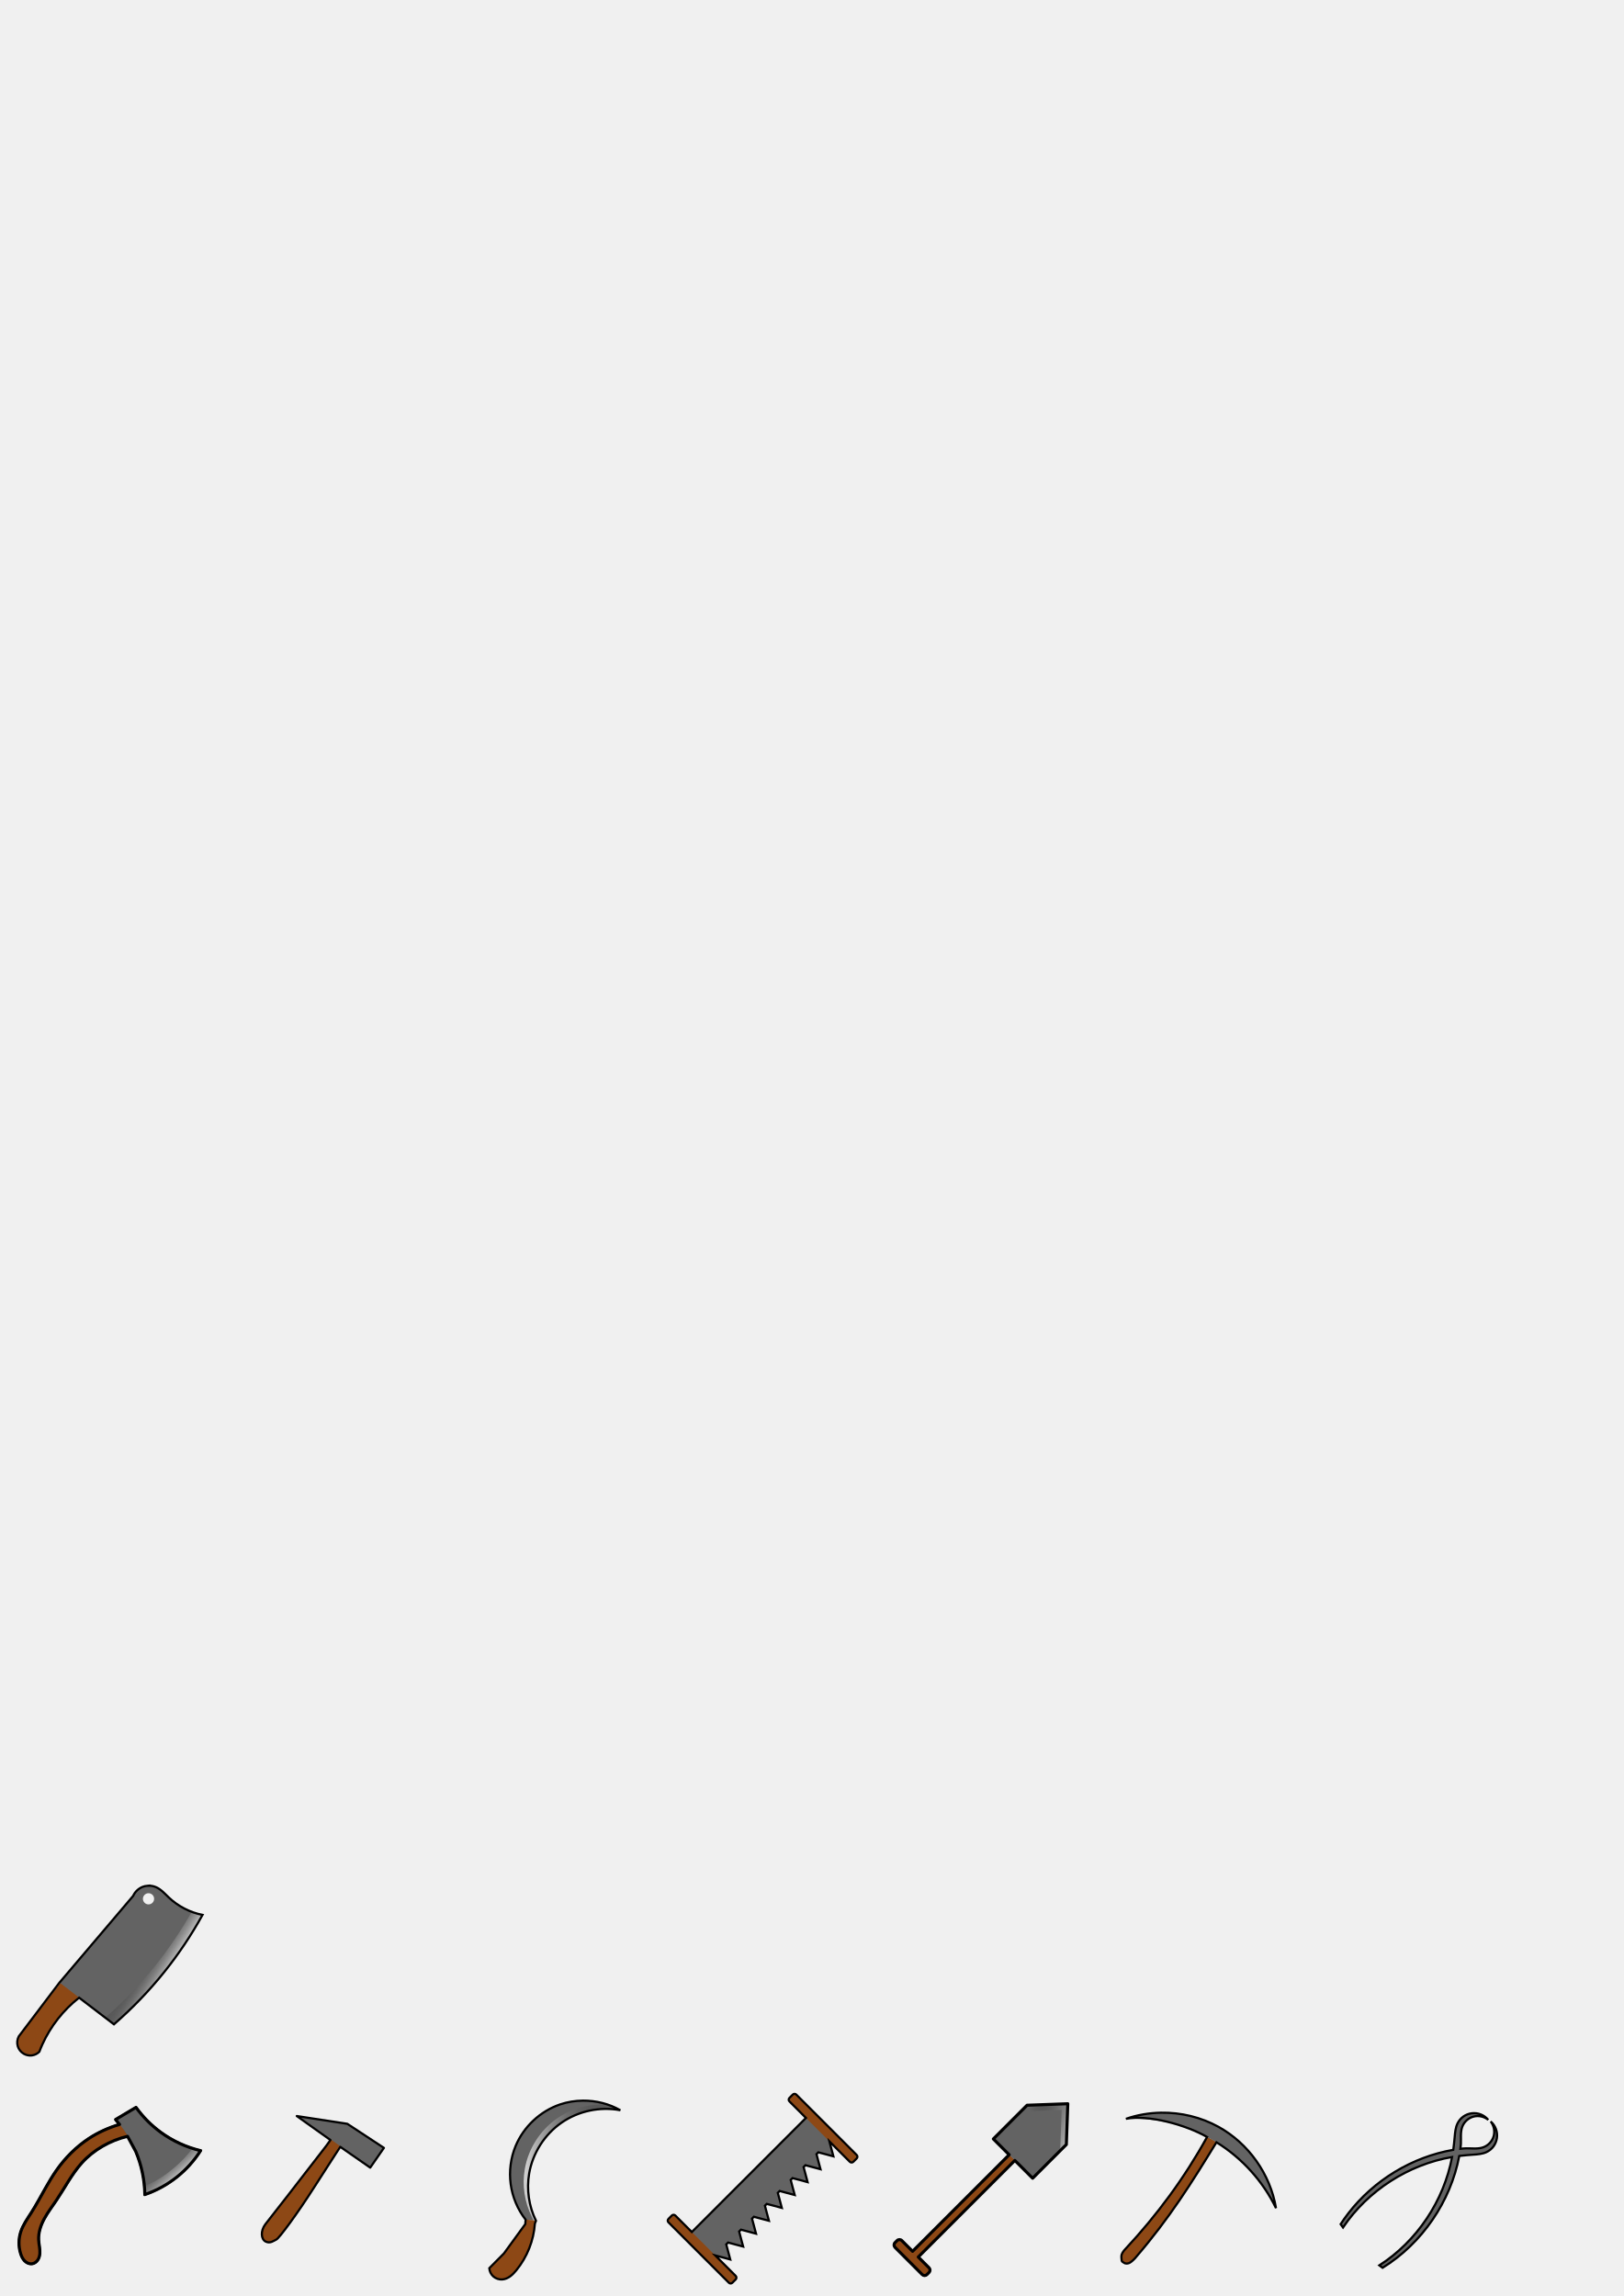
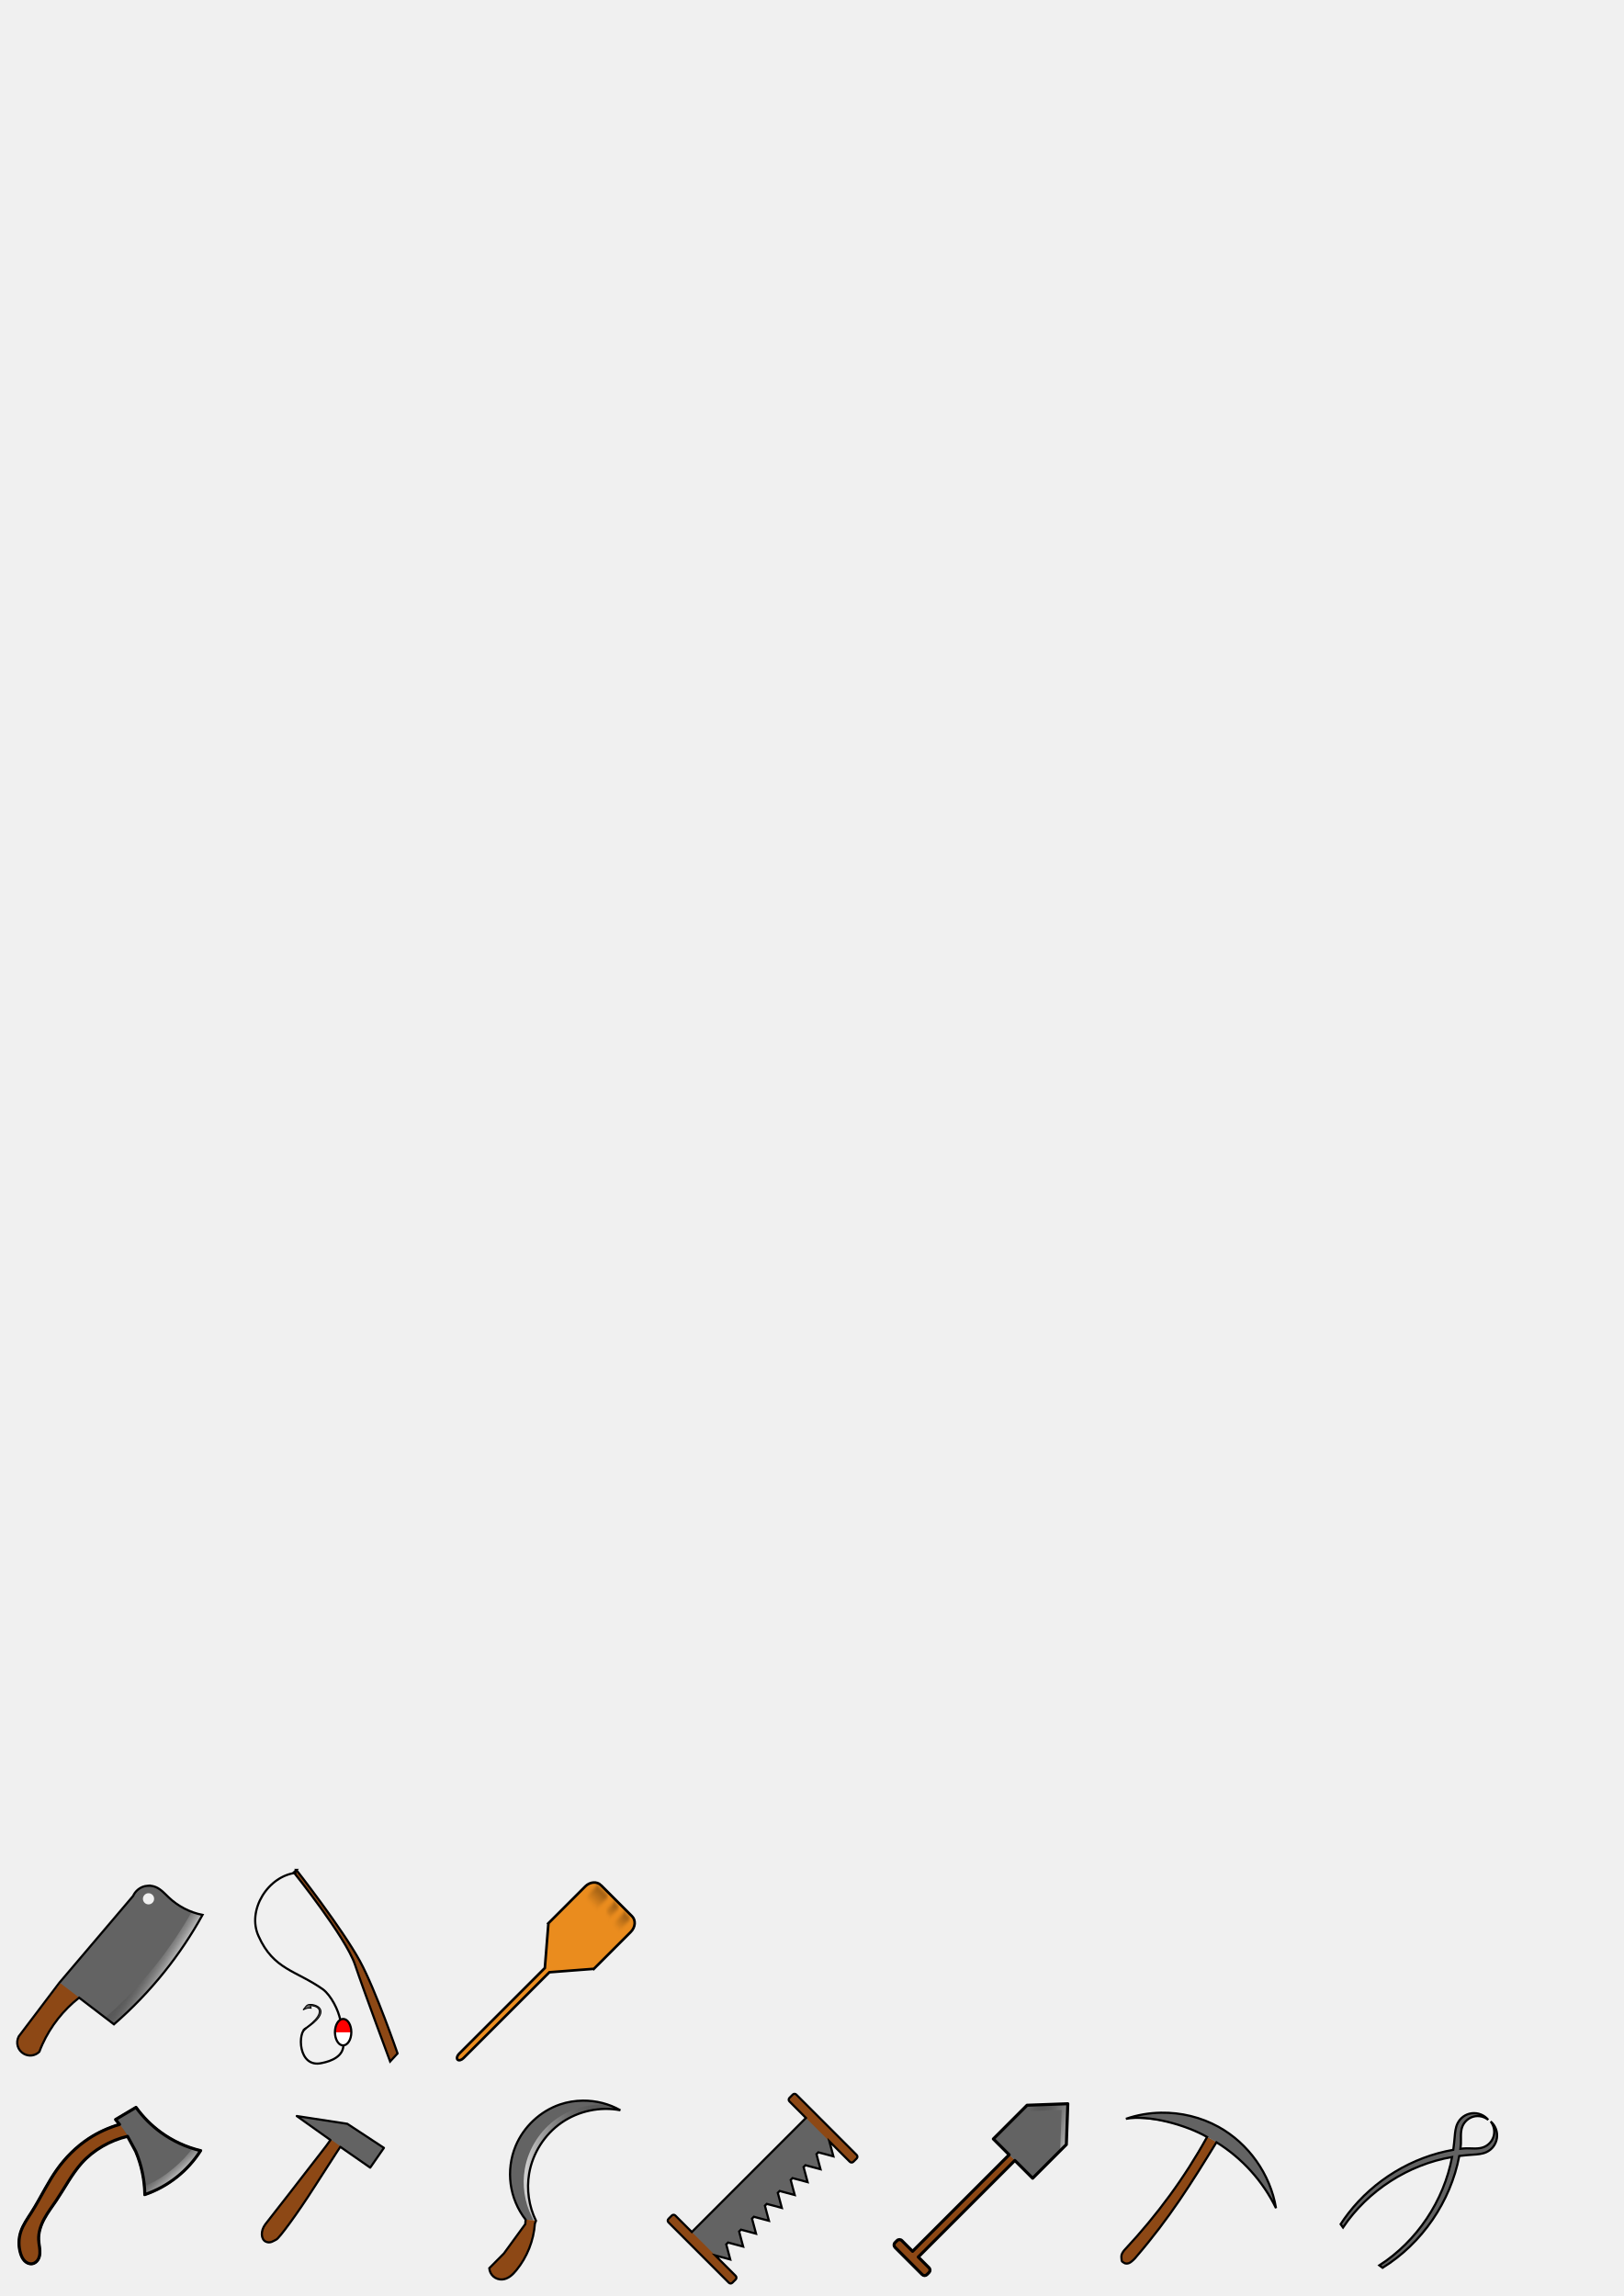
<svg xmlns="http://www.w3.org/2000/svg" xmlns:xlink="http://www.w3.org/1999/xlink" width="744.094" height="1052.362" id="svg2" version="1.1">
  <defs id="defs4">
+     <linearGradient id="linearGradient3938">
+       <stop style="stop-color:#000000;stop-opacity:0.39;" offset="0" id="stop3940" />
+       <stop style="stop-color:#000000;stop-opacity:0" offset="1" id="stop3942" />
+     </linearGradient>
    <linearGradient id="linearGradient3805">
      <stop style="stop-color:#dadada;stop-opacity:1;" offset="0" id="stop3807" />
      <stop style="stop-color:#000000;stop-opacity:0;" offset="1" id="stop3809" />
    </linearGradient>
    <filter id="filter3856">
      <feGaussianBlur stdDeviation="0.401" id="feGaussianBlur3858" />
    </filter>
    <linearGradient xlink:href="#linearGradient3805" id="linearGradient3876" gradientUnits="userSpaceOnUse" gradientTransform="translate(15.09375,832)" x1="206.469" y1="108.938" x2="177.902" y2="76.973" />
    <linearGradient xlink:href="#linearGradient3805" id="linearGradient4093" gradientUnits="userSpaceOnUse" x1="239.5" y1="997.248" x2="284.281" y2="997.248" />
    <linearGradient xlink:href="#linearGradient3805" id="linearGradient4250" x1="450.618" y1="941.167" x2="430.301" y2="952.362" gradientUnits="userSpaceOnUse" />
    <linearGradient xlink:href="#linearGradient3805" id="linearGradient4258" gradientUnits="userSpaceOnUse" x1="450.618" y1="941.167" x2="430.301" y2="952.362" />
    <linearGradient xlink:href="#linearGradient3805" id="linearGradient4463" x1="71.064" y1="896.799" x2="56.215" y2="887.429" gradientUnits="userSpaceOnUse" />
    <linearGradient xlink:href="#linearGradient3805" id="linearGradient4487" gradientUnits="userSpaceOnUse" x1="71.064" y1="896.799" x2="56.215" y2="887.429" />
+     <linearGradient xlink:href="#linearGradient3938" id="linearGradient3944" x1="256.893" y1="852.362" x2="257.005" y2="860.124" gradientUnits="userSpaceOnUse" gradientTransform="translate(0,0.08838835)" />
+     <filter id="filter3982" x="-0.08" width="1.16" y="-0.12" height="1.24">
+       <feGaussianBlur stdDeviation="0.609" id="feGaussianBlur3984" />
+     </filter>
+     <linearGradient xlink:href="#linearGradient3938" id="linearGradient3990" gradientUnits="userSpaceOnUse" gradientTransform="translate(0,0.08838835)" x1="256.893" y1="852.362" x2="257.005" y2="860.124" />
  </defs>
  <g id="layer1">
    <g id="g3868" transform="matrix(0.3863904,0,0,0.3863904,-1.204748,633.1471)">
      <path id="path3956" transform="matrix(2.588056,0,0,2.588056,3.117955,-1638.62)" d="m 144.25,974 7.188,6.875 c -2.783,3.963 -3.717,4.876 -13.656,17.812 -9.598,12.492 -13.99,17.862 -16.219,20.844 -2.229,2.982 -2.009,6.834 0.219,7.906 2.051,0.987 3.56,-0.346 4.875,-0.969 1.315,-0.623 9.603,-11.852 17.219,-23.781 9.812,-15.37 12.014,-18.541 12.062,-18.688 l 13.719,9.531 6.281,-9.062 -16.781,-11.031 z" style="fill:#8d4815;fill-opacity:1;stroke:none" />
      <path d="m 145.203,881.304 c -13.073,3.701 -25.57,9.432 -36.904,16.925 -14.872,9.831 -27.69,22.664 -37.955,37.24 -4.895,6.95 -9.215,14.286 -13.396,21.687 -5.479,9.7 -10.734,19.537 -16.716,28.935 -4.57,7.18 -9.615,14.209 -12.345,22.27 -2.859,8.441 -2.991,17.79 -0.322,26.292 1.001,3.19 2.433,6.33 4.788,8.704 1.177,1.187 2.578,2.165 4.135,2.773 1.557,0.608 3.274,0.836 4.923,0.563 2.672,-0.443 5.025,-2.197 6.534,-4.446 1.509,-2.25 2.233,-4.957 2.44,-7.658 0.413,-5.402 -1.143,-10.754 -1.415,-16.165 -0.44,-8.746 2.503,-17.367 6.661,-25.074 4.158,-7.707 9.52,-14.685 14.416,-21.946 9.957,-14.767 18.1,-30.876 29.957,-44.166 14.296,-16.024 33.779,-27.344 54.78,-31.828 l -9.578,-14.107" id="path2989" style="fill:#000000;fill-opacity:1;stroke:#000000;stroke-width:2.588px;stroke-linecap:butt;stroke-linejoin:miter;stroke-opacity:1" />
      <path d="m 140.154,875.638 c 10.024,11.205 18.175,24.08 24.016,37.933 6.802,16.132 10.456,33.584 10.698,51.089 13.69,-4.692 26.57,-11.739 37.903,-20.738 11.074,-8.793 20.667,-19.447 28.256,-31.378 -16.945,-4.046 -33.072,-11.483 -47.152,-21.743 -11.296,-8.232 -21.275,-18.269 -29.44,-29.613 l -24.281,14.451" id="path2997" style="fill:#000000;fill-opacity:1;stroke:#000000;stroke-width:2.588px;stroke-linecap:butt;stroke-linejoin:miter;stroke-opacity:1" />
      <path style="fill:#8d4815;fill-opacity:1;stroke:none" id="path3774" d="m 145.917,881.17 c -13.332,3.661 -26.08,9.442 -37.619,17.059 -14.879,9.822 -27.691,22.663 -37.955,37.24 -4.894,6.95 -9.215,14.286 -13.396,21.687 -5.48,9.7 -10.734,19.537 -16.716,28.935 -4.57,7.18 -9.615,14.209 -12.345,22.27 -2.859,8.441 -2.991,17.79 -0.322,26.292 1.001,3.19 2.433,6.33 4.788,8.704 1.177,1.187 2.578,2.165 4.135,2.773 1.557,0.608 3.274,0.836 4.923,0.563 2.672,-0.443 5.025,-2.197 6.534,-4.446 1.509,-2.25 2.233,-4.957 2.44,-7.658 0.413,-5.402 -1.143,-10.754 -1.415,-16.165 -0.44,-8.746 2.503,-17.367 6.661,-25.074 4.158,-7.707 9.52,-14.685 14.415,-21.946 9.956,-14.767 18.099,-30.877 29.957,-44.166 14.457,-16.202 34.224,-27.587 55.494,-31.962 l -9.578,-14.107" />
      <path style="fill:#636363;fill-opacity:1;stroke:none" id="path3776" d="m 140.154,875.638 c 10.024,11.205 18.175,24.08 24.016,37.933 6.802,16.132 10.456,33.584 10.698,51.089 13.69,-4.692 26.57,-11.739 37.903,-20.738 11.074,-8.793 20.667,-19.447 28.256,-31.378 -16.945,-4.046 -33.072,-11.483 -47.152,-21.743 -11.296,-8.232 -21.275,-18.269 -29.44,-29.613 l -24.281,14.451" />
      <path id="path3788" d="m 231.237,909.808 c -3.843,5.57 -11.364,14.786 -24.812,25.688 -14.572,11.813 -26.347,17.04 -32.719,19.25 0.563,4.55 1.17,9.911 1.17,9.911 0,0 15.772,-2.807 37.906,-20.75 22.134,-17.943 28.25,-31.375 28.25,-31.375 0,0 -3.866,-1.738 -9.795,-2.723 z" style="fill:url(#linearGradient3876);fill-opacity:1;stroke:none" />
      <path id="path3813" d="m 164.438,861.188 -24.281,14.438 4.737,5.795 c -12.636,3.708 -25.595,9.537 -36.58,16.799 -14.872,9.831 -27.703,22.675 -37.969,37.25 -4.895,6.95 -9.225,14.286 -13.406,21.688 -5.479,9.7 -10.737,19.539 -16.719,28.938 -4.57,7.18 -9.613,14.22 -12.344,22.281 -2.859,8.441 -2.982,17.779 -0.312,26.281 1.001,3.19 2.427,6.314 4.781,8.688 1.177,1.187 2.599,2.174 4.156,2.781 1.557,0.608 3.257,0.836 4.906,0.562 2.672,-0.443 5.022,-2.188 6.531,-4.438 1.509,-2.25 2.231,-4.955 2.438,-7.656 0.413,-5.402 -1.134,-10.745 -1.406,-16.156 -0.44,-8.746 2.498,-17.387 6.656,-25.094 4.158,-7.707 9.511,-14.677 14.406,-21.938 C 79.988,956.639 88.143,940.54 100,927.25 c 13.874,-15.551 34.075,-26.978 54.366,-31.719 l 9.79,18.031 c 6.802,16.132 10.477,33.588 10.719,51.094 13.69,-4.692 26.573,-11.75 37.906,-20.75 11.074,-8.793 20.661,-19.444 28.25,-31.375 -16.945,-4.046 -33.077,-11.459 -47.156,-21.719 -11.296,-8.232 -21.272,-18.281 -29.438,-29.625 z" style="fill:none;stroke:#000000;stroke-width:3.623;stroke-linejoin:round;stroke-miterlimit:4;stroke-opacity:1;stroke-dasharray:none;filter:url(#filter3856)" />
      <path transform="matrix(0.8264293,0.5630405,-0.5630405,0.8264293,0,0)" style="fill:#636363;fill-opacity:1;stroke:none" d="m 838.846,494.127 51.97,-0.818 -0.229,28.541 -103.507,-2.433 z" id="rect3930" />
      <path style="fill:none;stroke:#000000;stroke-linejoin:round;stroke-opacity:1" d="m 136,969.875 15.438,11 c -2.783,3.963 -3.717,4.876 -13.656,17.812 -9.598,12.492 -13.99,17.862 -16.219,20.844 -2.229,2.982 -2.009,6.834 0.219,7.906 2.051,0.987 3.56,-0.346 4.875,-0.969 1.315,-0.623 9.603,-11.852 17.219,-23.781 9.812,-15.37 12.014,-18.541 12.062,-18.688 l 13.719,9.531 6.281,-9.062 -16.781,-11.031 z" transform="matrix(2.588056,0,0,2.588056,3.117955,-1638.62)" id="path3949" />
      <g id="g4087" transform="translate(0,-15.52834)">
        <path d="m 738.851,880.143 c -21.45,-12.257 -48.204,-14.819 -71.59,-6.856 -23.386,7.964 -43.017,26.321 -52.529,49.121 -5.943,14.244 -8.021,30.079 -5.957,45.375 2.064,15.296 8.267,30.013 17.773,42.172 l 12.297,1.232 c -8.443,-17.226 -11.316,-37.127 -8.091,-56.038 4.106,-24.075 18.232,-46.281 38.297,-60.204 20.065,-13.923 45.811,-19.383 69.8,-14.803" id="path4007" style="fill:#636363;fill-opacity:1;stroke:none" />
        <path d="m 626.137,1015.193 -25.378,34.757 -17.354,17.562 c 0.278,3.762 2.098,7.386 4.95,9.855 2.852,2.469 6.699,3.752 10.462,3.489 3.401,-0.238 6.638,-1.686 9.398,-3.686 2.76,-2.001 5.085,-4.54 7.25,-7.173 12.837,-15.611 20.656,-35.286 22.037,-55.45 l 0.385,-3.789 -10.6,-0.85 -1.151,5.285" id="path4022" style="fill:#8d4815;fill-opacity:1;stroke:none" />
        <path id="path4062" transform="matrix(2.588056,0,0,2.588056,3.117955,-1638.62)" d="m 275.25,970.625 c -7.072,0.099 -14.123,2.278 -19.938,6.312 -7.753,5.38 -13.226,13.979 -14.812,23.281 -1.246,7.307 -0.137,15 3.125,21.656 0.846,1.88 -0.005,0.01 0.859,1.859 l 1.141,0.141 c -3.262,-6.656 -4.371,-14.35 -3.125,-21.656 1.587,-9.302 7.059,-17.902 14.812,-23.281 7.753,-5.38 17.7,-7.488 26.969,-5.719 -1.743,-0.996 -3.576,-1.807 -5.469,-2.469 -0.009,-0.003 -0.022,0.003 -0.031,0 -1.174,-0.101 -2.353,-0.141 -3.531,-0.125 z" style="fill:url(#linearGradient4093);fill-opacity:1;stroke:none" />
        <path id="path4047" d="m 638.809,1011.226 c -8.443,-17.226 -11.313,-37.138 -8.088,-56.047 4.106,-24.075 18.27,-46.33 38.336,-60.253 20.065,-13.923 45.807,-19.38 69.797,-14.8 -13.406,-7.661 -28.888,-11.52 -44.32,-11.404 -9.26,0.07 -18.486,1.543 -27.255,4.529 -23.386,7.964 -43.058,26.373 -52.57,49.173 -5.943,14.244 -7.968,30.076 -5.904,45.372 2.064,15.296 8.206,29.977 17.712,42.137 l -0.404,5.257 -25.314,34.777 -17.389,17.55 c 0.278,3.762 2.082,7.398 4.933,9.867 2.852,2.469 6.751,3.741 10.514,3.478 3.401,-0.238 6.621,-1.72 9.382,-3.72 2.76,-2.001 5.033,-4.484 7.198,-7.117 12.837,-15.611 20.699,-35.317 22.079,-55.482 z" style="fill:none;stroke:#000000;stroke-width:2.588px;stroke-linecap:butt;stroke-linejoin:miter;stroke-opacity:1" />
      </g>
      <g id="g4195" transform="matrix(0.5229626,-0.5229626,0.5229626,0.5229626,31.61021,1125.088)">
        <path id="rect4097" transform="matrix(2.588056,0,0,2.588056,3.117955,-1638.62)" d="m 332.5,882.875 0,20.5 1.719,0 2.406,4.125 2.438,4.25 2.469,-4.25 2.375,-4.125 1.625,0 2.375,4.125 2.469,4.25 2.438,-4.25 2.406,-4.125 1.594,0 2.406,4.125 2.438,4.25 2.469,-4.25 2.375,-4.125 1.625,0 2.375,4.125 2.469,4.25 2.438,-4.25 2.406,-4.125 1.594,0 2.406,4.125 2.438,4.25 2.469,-4.25 2.375,-4.125 1.625,0 2.375,4.125 2.469,4.25 2.438,-4.25 2.406,-4.125 1.594,0 2.406,4.125 2.438,4.25 2.469,-4.25 2.375,-4.125 1.625,0 2.375,4.125 2.469,4.25 2.438,-4.25 2.406,-4.125 1.594,0 2.406,4.125 2.438,4.25 2.469,-4.25 2.375,-4.125 0.719,0 0,-20.5 -102.5,0 z" style="fill:#636363;fill-opacity:1;stroke:none" />
        <rect style="fill:#8d4815;fill-opacity:1;stroke:none" id="rect4167" width="15.528" height="144.931" x="1126.981" y="604.868" rx="5.408" ry="5.408" />
        <rect ry="5.408" rx="5.408" y="604.868" x="852.647" height="144.931" width="15.528" id="rect4095" style="fill:#8d4815;fill-opacity:1;stroke:none" />
        <path id="rect4169" transform="matrix(2.588056,0,0,2.588056,3.117955,-1638.62)" d="m 329.781,866.875 c -0.856,0 -1.531,0.675 -1.531,1.531 l 0,52.906 c 0,0.856 0.675,1.562 1.531,1.562 l 2.938,0 c 0.856,0 1.531,-0.706 1.531,-1.562 l 0,-17.906 2.375,4.094 2.438,4.25 2.469,-4.25 2.375,-4.125 1.625,0 2.375,4.125 2.469,4.25 2.438,-4.25 2.406,-4.125 1.594,0 2.406,4.125 2.438,4.25 2.469,-4.25 2.375,-4.125 1.625,0 2.375,4.125 2.469,4.25 2.438,-4.25 2.406,-4.125 1.594,0 2.406,4.125 2.438,4.25 2.469,-4.25 2.375,-4.125 1.625,0 2.375,4.125 2.469,4.25 2.438,-4.25 2.406,-4.125 1.594,0 2.406,4.125 2.438,4.25 2.469,-4.25 2.375,-4.125 1.625,0 2.375,4.125 2.469,4.25 2.438,-4.25 2.406,-4.125 1.594,0 2.406,4.125 2.438,4.25 2.469,-4.25 2.344,-4.062 0,17.875 c 0,0.856 0.675,1.562 1.531,1.562 l 2.938,0 c 0.856,0 1.531,-0.706 1.531,-1.562 l 0,-52.906 c 0,-0.856 -0.675,-1.531 -1.531,-1.531 l -2.938,0 c -0.856,0 -1.531,0.675 -1.531,1.531 l 0,14.469 -100,0 0,-14.469 c 0,-0.856 -0.675,-1.531 -1.531,-1.531 l -2.938,0 z" style="fill:none;stroke:#000000;stroke-width:1.352;stroke-opacity:1" />
      </g>
      <g id="g4252" transform="matrix(0.7071068,0.7071068,-0.7071068,0.7071068,1019.338,-511.6172)">
        <path id="rect4224" transform="matrix(2.588056,0,0,2.588056,3.117955,-1638.62)" d="m 438.594,974.062 0,62.75 -6.938,0 c -0.856,0 -1.562,0.675 -1.562,1.531 l 0,1.344 c 0,0.856 0.706,1.531 1.562,1.531 l 17.594,0 c 0.856,0 1.531,-0.675 1.531,-1.531 l 0,-1.344 c 0,-0.856 -0.675,-1.531 -1.531,-1.531 l -6.969,0 0,-62.75 -3.688,0 z" style="fill:#8d4815;fill-opacity:1;stroke:none" />
        <path id="rect4228" d="m 1111.66,826.147 32.97,-35.372 32.97,35.372 0,56.587 -65.939,0 z" style="fill:#636363;fill-opacity:1;stroke:none" />
        <path id="path4239" transform="matrix(2.588056,0,0,2.588056,3.117955,-1638.62)" d="m 441.062,938.688 -12.719,13.688 0,4 12.719,-13.688 12.75,13.688 0,-4 -12.75,-13.688 z" style="fill:url(#linearGradient4258);fill-opacity:1;stroke:none" />
        <path id="rect4231" d="m 1144.612,790.756 -32.917,35.424 0,56.533 26.528,0 0,161.996 -17.955,0 c -2.216,0 -4.044,1.747 -4.044,3.963 l 0,3.478 c 0,2.216 1.828,3.963 4.044,3.963 l 45.534,0 c 2.216,0 3.963,-1.747 3.963,-3.963 l 0,-3.478 c 0,-2.216 -1.747,-3.963 -3.963,-3.963 l -18.035,0 0,-161.996 29.843,0 0,-56.533 -32.998,-35.424 z" style="fill:none;stroke:#000000;stroke-width:3.623;stroke-linecap:round;stroke-linejoin:round;stroke-miterlimit:4;stroke-opacity:1;stroke-dasharray:none" />
      </g>
      <g id="g4341" transform="translate(-20.70445,-5.176112)">
        <path d="m 1454.734,900.805 c -25.794,47.67 -57.84,91.953 -95.058,131.355 -2.526,2.674 -5.158,5.465 -6.216,8.987 -0.529,1.761 -0.628,3.68 -0.08,5.435 0.548,1.755 1.783,3.326 3.453,4.096 1.109,0.511 2.368,0.658 3.579,0.507 1.211,-0.151 2.376,-0.592 3.433,-1.202 2.115,-1.219 3.778,-3.073 5.394,-4.903 37.304,-42.241 70.069,-88.488 97.55,-137.689 l -12.055,-6.586" id="path4320" style="fill:#8d4815;fill-opacity:1;stroke:none" />
        <path d="m 1359.171,879.989 c 35.73,-12.359 76.632,-8.852 109.737,9.407 35.712,19.697 61.595,56.317 68.246,96.555 -16.474,-34.044 -43.479,-62.899 -76.358,-81.589 -30.688,-17.445 -66.362,-26 -101.624,-24.373" id="path4280" style="fill:#636363;fill-opacity:1;stroke:none" />
        <path id="path4334" d="m 1400.83,872.684 c -14.169,0.231 -28.253,2.644 -41.652,7.279 26.71,-5.08 70.34,6.794 96.307,21.542 -26.814,48.451 -58.958,92.135 -97.116,133.094 -1.924,2.065 -3.331,3.977 -4.287,6.632 -0.478,1.328 -0.189,5.49 0.081,6.875 0.27,1.385 1.522,1.766 2.669,2.588 1.028,0.737 2.296,1.042 3.559,0.971 1.263,-0.072 2.556,-0.48 3.639,-1.132 2.167,-1.304 5.607,-4.522 7.117,-6.551 40.115,-46.625 65.689,-87.746 95.435,-136.197 30.258,18.699 55.109,46.103 70.605,78.127 -6.651,-40.239 -32.548,-76.789 -68.26,-96.486 -20.691,-11.412 -44.483,-17.127 -68.098,-16.741 z" style="fill:none;stroke:#000000;stroke-width:2.588px;stroke-linecap:butt;stroke-linejoin:miter;stroke-opacity:1" />
      </g>
      <path style="fill:#636363;fill-opacity:1;stroke:#000000;stroke-width:2.588px;stroke-linecap:butt;stroke-linejoin:miter;stroke-opacity:1" d="m 1602.336,986.767 c -3.239,4.193 -6.315,8.525 -9.197,12.977 l 2.823,3.945 c 29.454,-43.788 77.382,-74.626 129.346,-83.606 -9.812,52.104 -41.65,99.785 -86.25,128.53 l 3.847,2.884 c 46.885,-29.07 80.664,-78.456 90.94,-132.632 0.393,-0.049 0.774,-0.131 1.168,-0.178 5.003,-0.595 10.054,-1.019 15.08,-1.367 5.404,-0.374 10.968,-0.723 15.893,-2.979 3.313,-1.518 6.223,-3.867 8.401,-6.789 2.178,-2.923 3.608,-6.407 4.115,-10.016 0.507,-3.609 0.085,-7.364 -1.203,-10.774 -1.288,-3.409 -3.427,-6.46 -6.193,-8.833 3.838,4.847 5.194,11.576 3.502,17.522 -1.692,5.946 -6.401,10.954 -12.215,13.056 -3.217,1.162 -6.672,1.47 -10.092,1.48 -3.42,0.011 -6.84,-0.26 -10.26,-0.193 -2.261,0.044 -4.537,0.27 -6.783,0.537 0.256,-1.969 0.461,-3.956 0.538,-5.94 0.134,-3.417 -0.066,-6.854 0.011,-10.273 0.078,-3.419 0.432,-6.884 1.657,-10.077 2.215,-5.772 7.316,-10.315 13.294,-11.889 5.979,-1.575 12.671,-0.108 17.442,3.824 -2.318,-2.812 -5.32,-5.011 -8.704,-6.365 -3.384,-1.354 -7.152,-1.865 -10.771,-1.428 -3.618,0.436 -7.086,1.77 -10.051,3.89 -2.965,2.12 -5.372,5.024 -6.954,8.307 -2.353,4.879 -2.825,10.396 -3.304,15.792 -0.446,5.018 -0.936,10.057 -1.629,15.047 -0.016,0.111 -0.052,0.221 -0.068,0.333 -48.853,8.482 -94.09,36.001 -124.384,75.217 z" id="path4350" />
    </g>
    <g id="g4481" transform="translate(8,6)">
      <path d="M 21.368,900.703 0.657,927.319 c -0.723,1.35 -0.897,2.984 -0.473,4.456 0.424,1.472 1.441,2.763 2.772,3.521 1.123,0.639 2.458,0.898 3.738,0.726 1.28,-0.173 2.499,-0.777 3.412,-1.691 0.436,-1.141 0.906,-2.269 1.41,-3.382 4.171,-9.208 10.698,-17.337 18.789,-23.397 l -8.936,-6.848" id="path4395" style="fill:#8d4815;fill-opacity:1;stroke:none" />
      <path id="path4407" d="m 59.688,858.312 c -0.779,0.058 -1.552,0.219 -2.281,0.5 C 55.463,859.561 53.861,861.104 53,863 l -33.719,39.688 24.938,19.156 c 8.39,-7.309 16.139,-15.346 23.094,-24.031 6.558,-8.19 12.411,-16.95 17.5,-26.125 -5.778,-1.141 -11.195,-3.948 -15.469,-8 -1.826,-1.732 -3.535,-3.716 -5.844,-4.719 -1.194,-0.518 -2.515,-0.752 -3.812,-0.656 z m 0.375,3.438 c 1.416,0 2.562,1.147 2.562,2.562 0,1.416 -1.147,2.562 -2.562,2.562 -1.416,0 -2.562,-1.147 -2.562,-2.562 0,-1.416 1.147,-2.562 2.562,-2.562 z" style="fill:#636363;fill-opacity:1;stroke:none" />
      <path id="path4432" d="m 79.875,870.25 c -4.873,8.581 -10.394,16.797 -16.562,24.5 -6.955,8.686 -14.704,16.723 -23.094,24.031 l 4,3.062 c 8.39,-7.309 16.139,-15.346 23.094,-24.031 6.558,-8.19 12.411,-16.95 17.5,-26.125 -1.686,-0.333 -3.329,-0.831 -4.938,-1.438 z" style="fill:url(#linearGradient4487);fill-opacity:1;stroke:none" />
      <path id="path4425" d="m 59.688,858.312 c -0.779,0.058 -1.552,0.219 -2.281,0.5 C 55.463,859.561 53.861,861.104 53,863 L 19.281,902.688 0.594,927.375 c -0.723,1.35 -0.893,2.997 -0.469,4.469 0.424,1.472 1.45,2.742 2.781,3.5 1.123,0.639 2.438,0.923 3.719,0.75 1.28,-0.173 2.493,-0.773 3.406,-1.688 0.434,-1.142 0.901,-2.294 1.406,-3.406 3.788,-8.332 9.621,-15.713 16.812,-21.375 l 15.969,12.219 c 8.39,-7.309 16.139,-15.346 23.094,-24.031 6.558,-8.19 12.411,-16.95 17.5,-26.125 -5.778,-1.141 -11.195,-3.948 -15.469,-8 -1.826,-1.732 -3.535,-3.716 -5.844,-4.719 -1.194,-0.518 -2.515,-0.752 -3.812,-0.656 z" style="fill:none;stroke:#000000;stroke-width:1px;stroke-linecap:butt;stroke-linejoin:miter;stroke-opacity:1" />
    </g>
+     <g id="g3900">
+       <path id="path3061" d="m 135.812,857.062 -1.156,1.156 c 0,0 23.773,29.656 28.031,42.281 4.258,12.626 16.094,44.375 16.094,44.375 l 3.406,-3.688 c 0,0 -9.935,-28.867 -17.188,-42.219 -8.124,-14.956 -29.188,-41.906 -29.188,-41.906 z" style="fill:#8d4815;fill-opacity:1;stroke:none" />
+       <path id="path3078" d="m 135.863,858.365 c -12.988,1.325 -22.884,17.169 -17.356,29.093 6.878,15.402 17.143,15.621 29.488,24.346 3.761,2.853 7.14,9.571 7.983,14.222" style="fill:none;stroke:#000000;stroke-width:1px;stroke-linecap:butt;stroke-linejoin:miter;stroke-opacity:1" />
+       <path id="path3093" d="m 157.25,925.375 c -2.071,0 -3.75,2.711 -3.75,6.062 0,0.032 -3.1e-4,0.062 0,0.094 l 7.5,0 c 3.1e-4,-0.032 0,-0.062 0,-0.094 0,-3.351 -1.679,-6.062 -3.75,-6.062 z m -3.75,6.344 c 0.01,0.354 0.048,0.695 0.094,1.031 -0.045,-0.33 -0.084,-0.684 -0.094,-1.031 z m 7.5,0 c -0.01,0.347 -0.049,0.702 -0.094,1.031 0.046,-0.336 0.084,-0.677 0.094,-1.031 z" style="fill:#ff0000;fill-rule:evenodd;stroke:none" />
+       <path id="path3095" d="m 153.5,931.531 c 0.032,3.307 1.699,5.969 3.75,5.969 2.051,0 3.718,-2.662 3.75,-5.969 l -7.5,0 z" style="fill:#ffffff;fill-opacity:1;fill-rule:evenodd;stroke:none" />
+       <path id="path3872" d="m 157.25,925.375 c -2.071,0 -3.75,2.711 -3.75,6.062 0,0.032 -3.1e-4,0.062 0,0.094 6.1e-4,0.063 -0.002,0.125 0,0.188 0.01,0.354 0.048,0.695 0.094,1.031 0.368,2.725 1.861,4.75 3.656,4.75 2.051,0 3.718,-2.662 3.75,-5.969 3.1e-4,-0.032 0,-0.062 0,-0.094 0,-3.351 -1.679,-6.062 -3.75,-6.062 z" style="fill:none;stroke:#000000;stroke-width:1px;stroke-linecap:butt;stroke-linejoin:miter;stroke-opacity:1" />
+       <path id="path3877" d="m 157.387,937.281 c -0.07,5.294 -5.544,7.437 -9.859,8.295 -11.142,2.593 -11.207,-14.554 -7.289,-15.897" style="fill:none;stroke:#000000;stroke-width:1px;stroke-linecap:butt;stroke-linejoin:miter;stroke-opacity:1" />
+       <path style="fill:none;stroke:#000000;stroke-width:1px;stroke-linecap:butt;stroke-linejoin:miter;stroke-opacity:1" d="m 135.812,857.062 -1.156,1.156 c 0,0 23.773,29.656 28.031,42.281 4.258,12.626 16.094,44.375 16.094,44.375 l 3.406,-3.688 c 0,0 -9.935,-28.867 -17.188,-42.219 -8.124,-14.956 -29.188,-41.906 -29.188,-41.906 z" id="path3888" />
+       <path id="path3890" d="m 139.385,930.631 c 0.871,-1.1 8.463,-5.279 7.646,-9.176 -0.413,-1.972 -3.411,-2.97 -5.408,-2.699 -1.216,0.165 -1.5,1.044 -2.734,2.464 1.809,-0.785 1.926,-0.916 3.666,-0.796 -0.194,-0.547 -0.181,-0.55 -0.34,-1.125 1.532,-0.03 3.767,0.637 4.069,2.139 0.747,3.723 -6.817,8.263 -7.257,8.783 z" style="fill:#636363;fill-opacity:1;stroke:#000000;stroke-width:0.454px;stroke-linecap:butt;stroke-linejoin:miter;stroke-opacity:1" />
+     </g>
+     <g id="g3986" transform="matrix(0.8345406,0.8345406,-0.8345406,0.8345406,779.8065,-54.23163)">
+       <path id="rect3914" d="m 248,852.375 c -2.216,0 -4,2.065 -4,4.656 l 0,2.406 0,13.25 0,4.594 0,0.094 0.094,0 6.156,7.219 5.062,5.938 0,47.125 c 0,1.108 0.558,2 1.219,2 0.661,0 1.188,-0.892 1.188,-2 l 0,-47.188 5.031,-5.875 6.188,-7.219 0.062,0 0,-0.062 0,-0.031 0,-4.594 0,-13.25 0,-2.406 c 0,-2.592 -1.784,-4.656 -4,-4.656 l -17,0 z" style="fill:#ea8c1e;fill-opacity:1;stroke:#000000;stroke-opacity:1" />
+       <path id="rect3921" d="m 248.062,853.338 c -0.381,0 -0.745,0.058 -1.094,0.156 l 0,11.844 c 0.348,0.099 0.713,0.156 1.094,0.156 l 5.438,0 0,-5.812 c -0.25,-0.281 -0.406,-0.655 -0.406,-1.062 l 0,-5.281 -5.031,0 z m 8.219,0 0,5 2.75,0 0,-5 -2.75,0 z m 5.562,0 0,5.375 c 0,0.783 -0.623,1.406 -1.406,1.406 -0.367,0 -0.689,-0.15 -0.938,-0.375 l 0,5.75 5.438,0 c 0.107,0 0.208,-0.023 0.312,-0.031 l 0,-12.094 c -0.105,-0.008 -0.206,-0.031 -0.312,-0.031 l -3.094,0 z" style="fill:url(#linearGradient3990);fill-opacity:1;stroke:none;filter:url(#filter3982)" />
+     </g>
  </g>
</svg>
